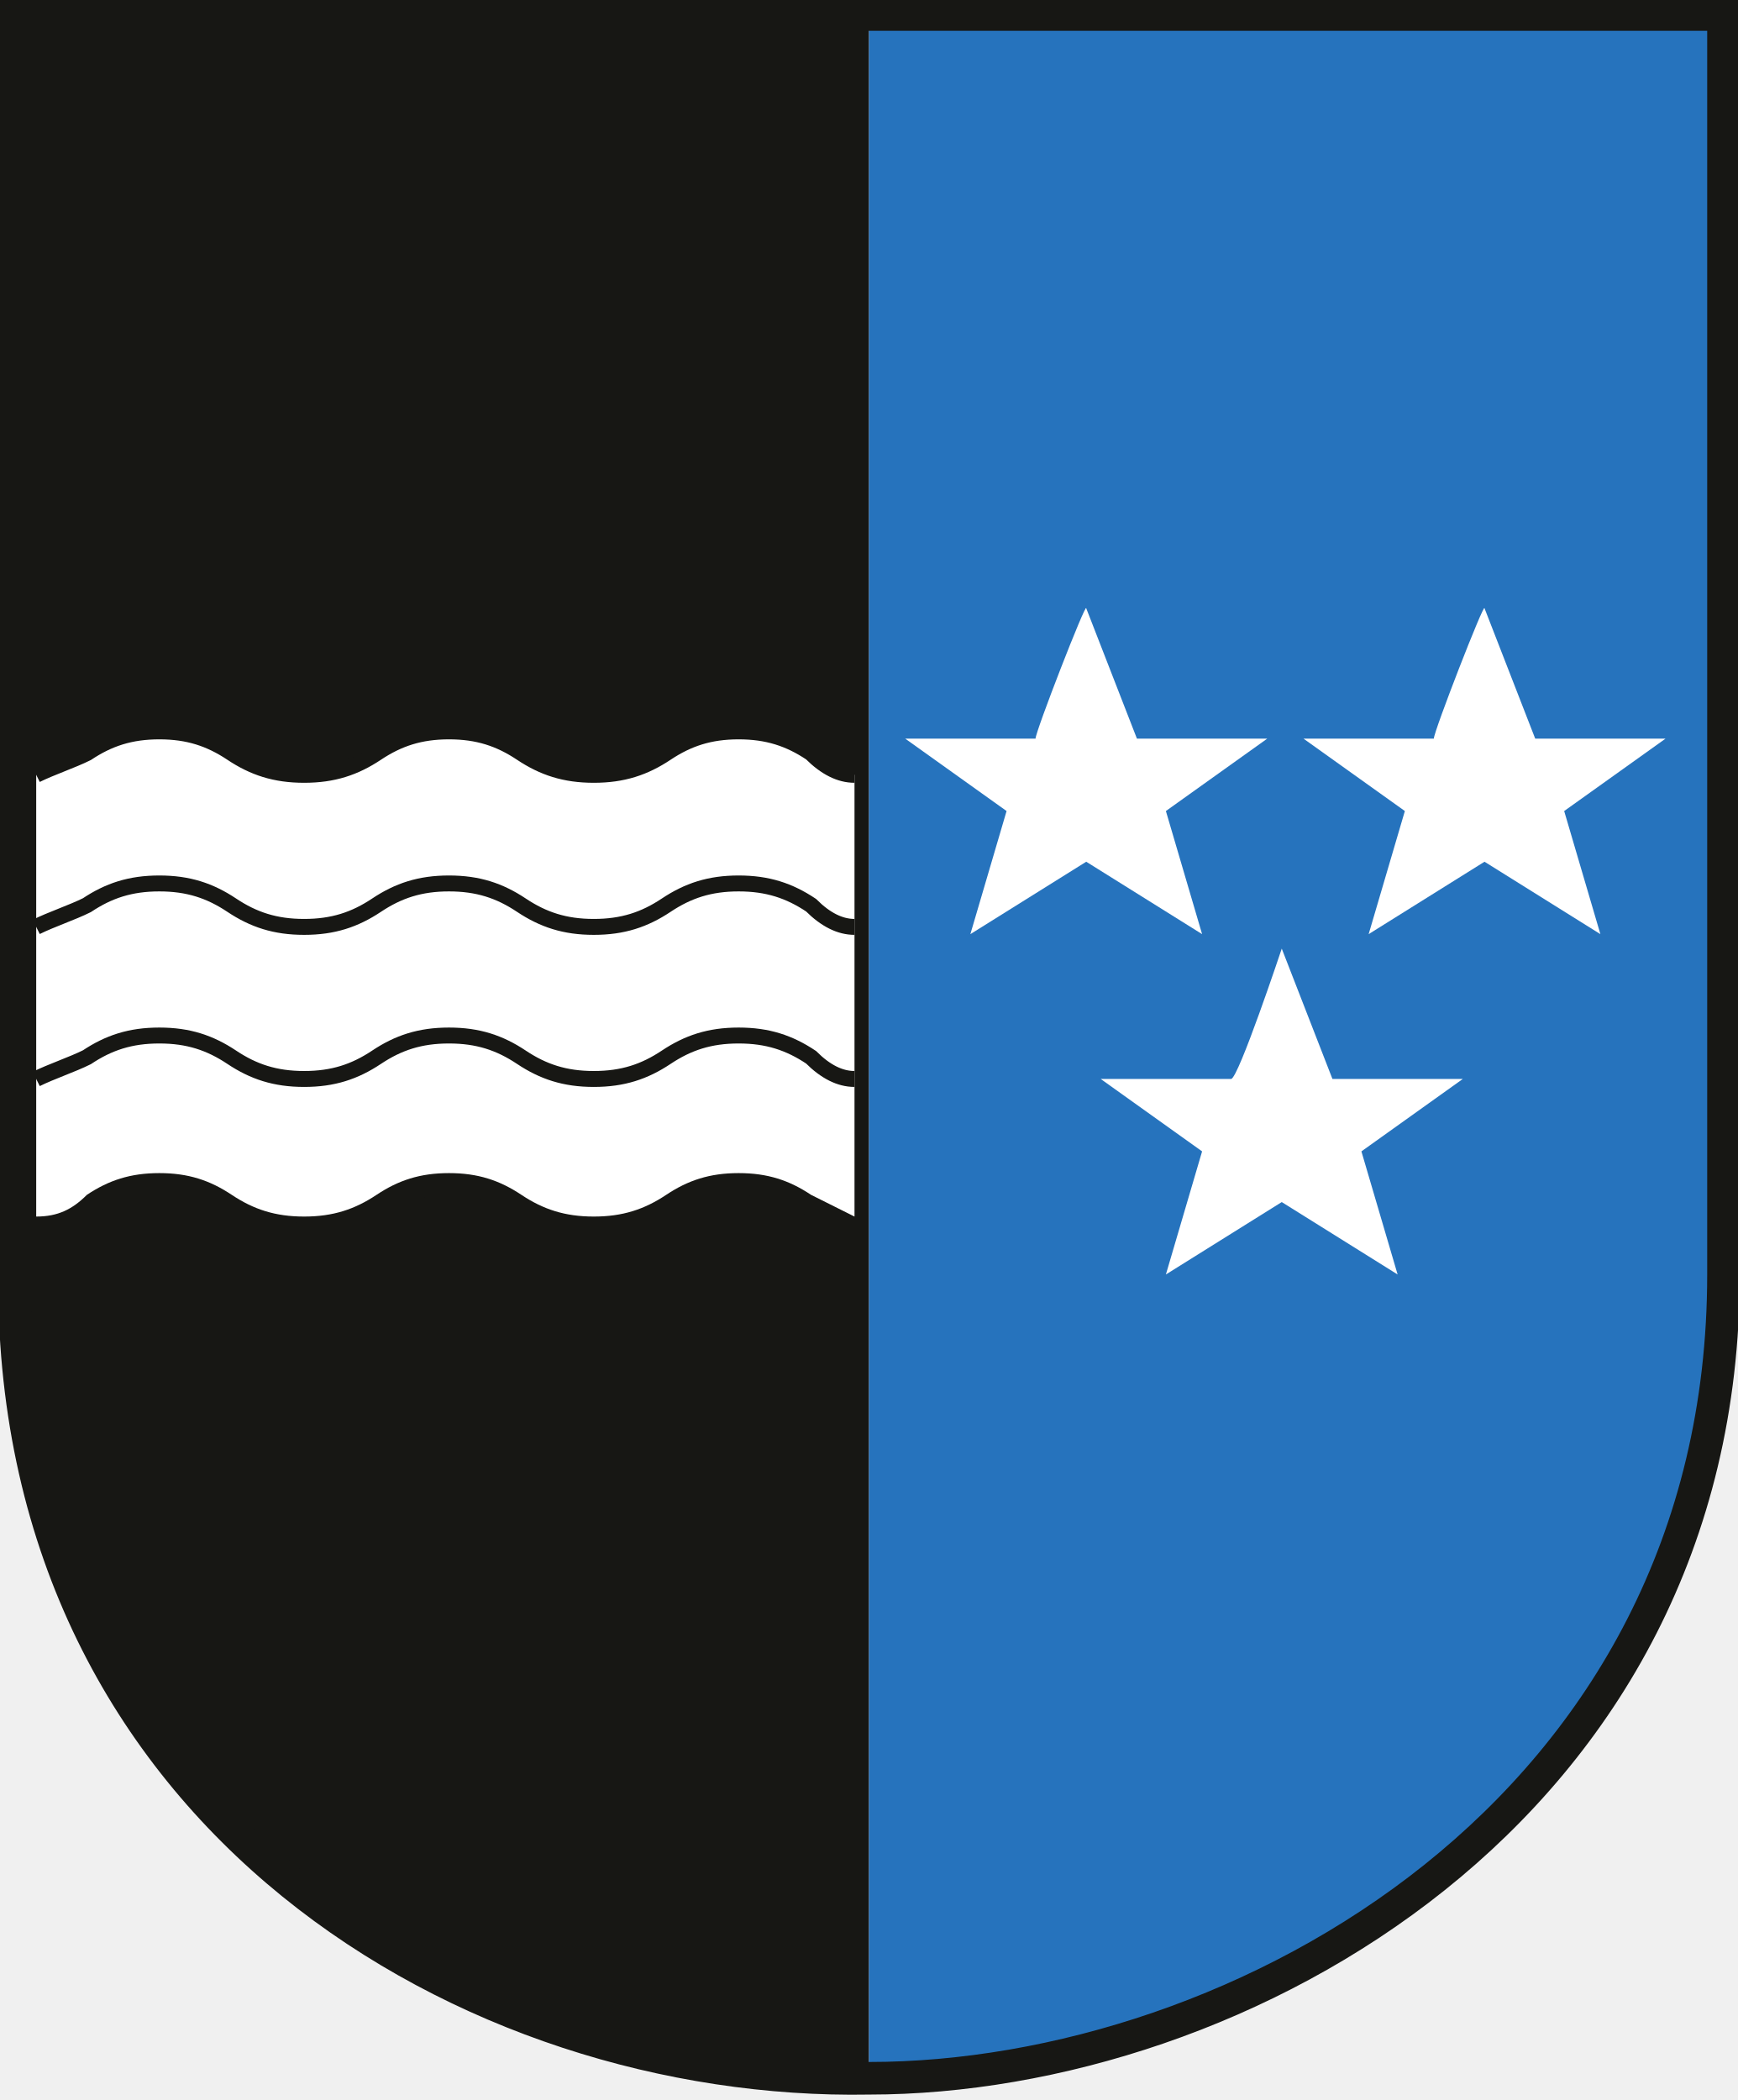
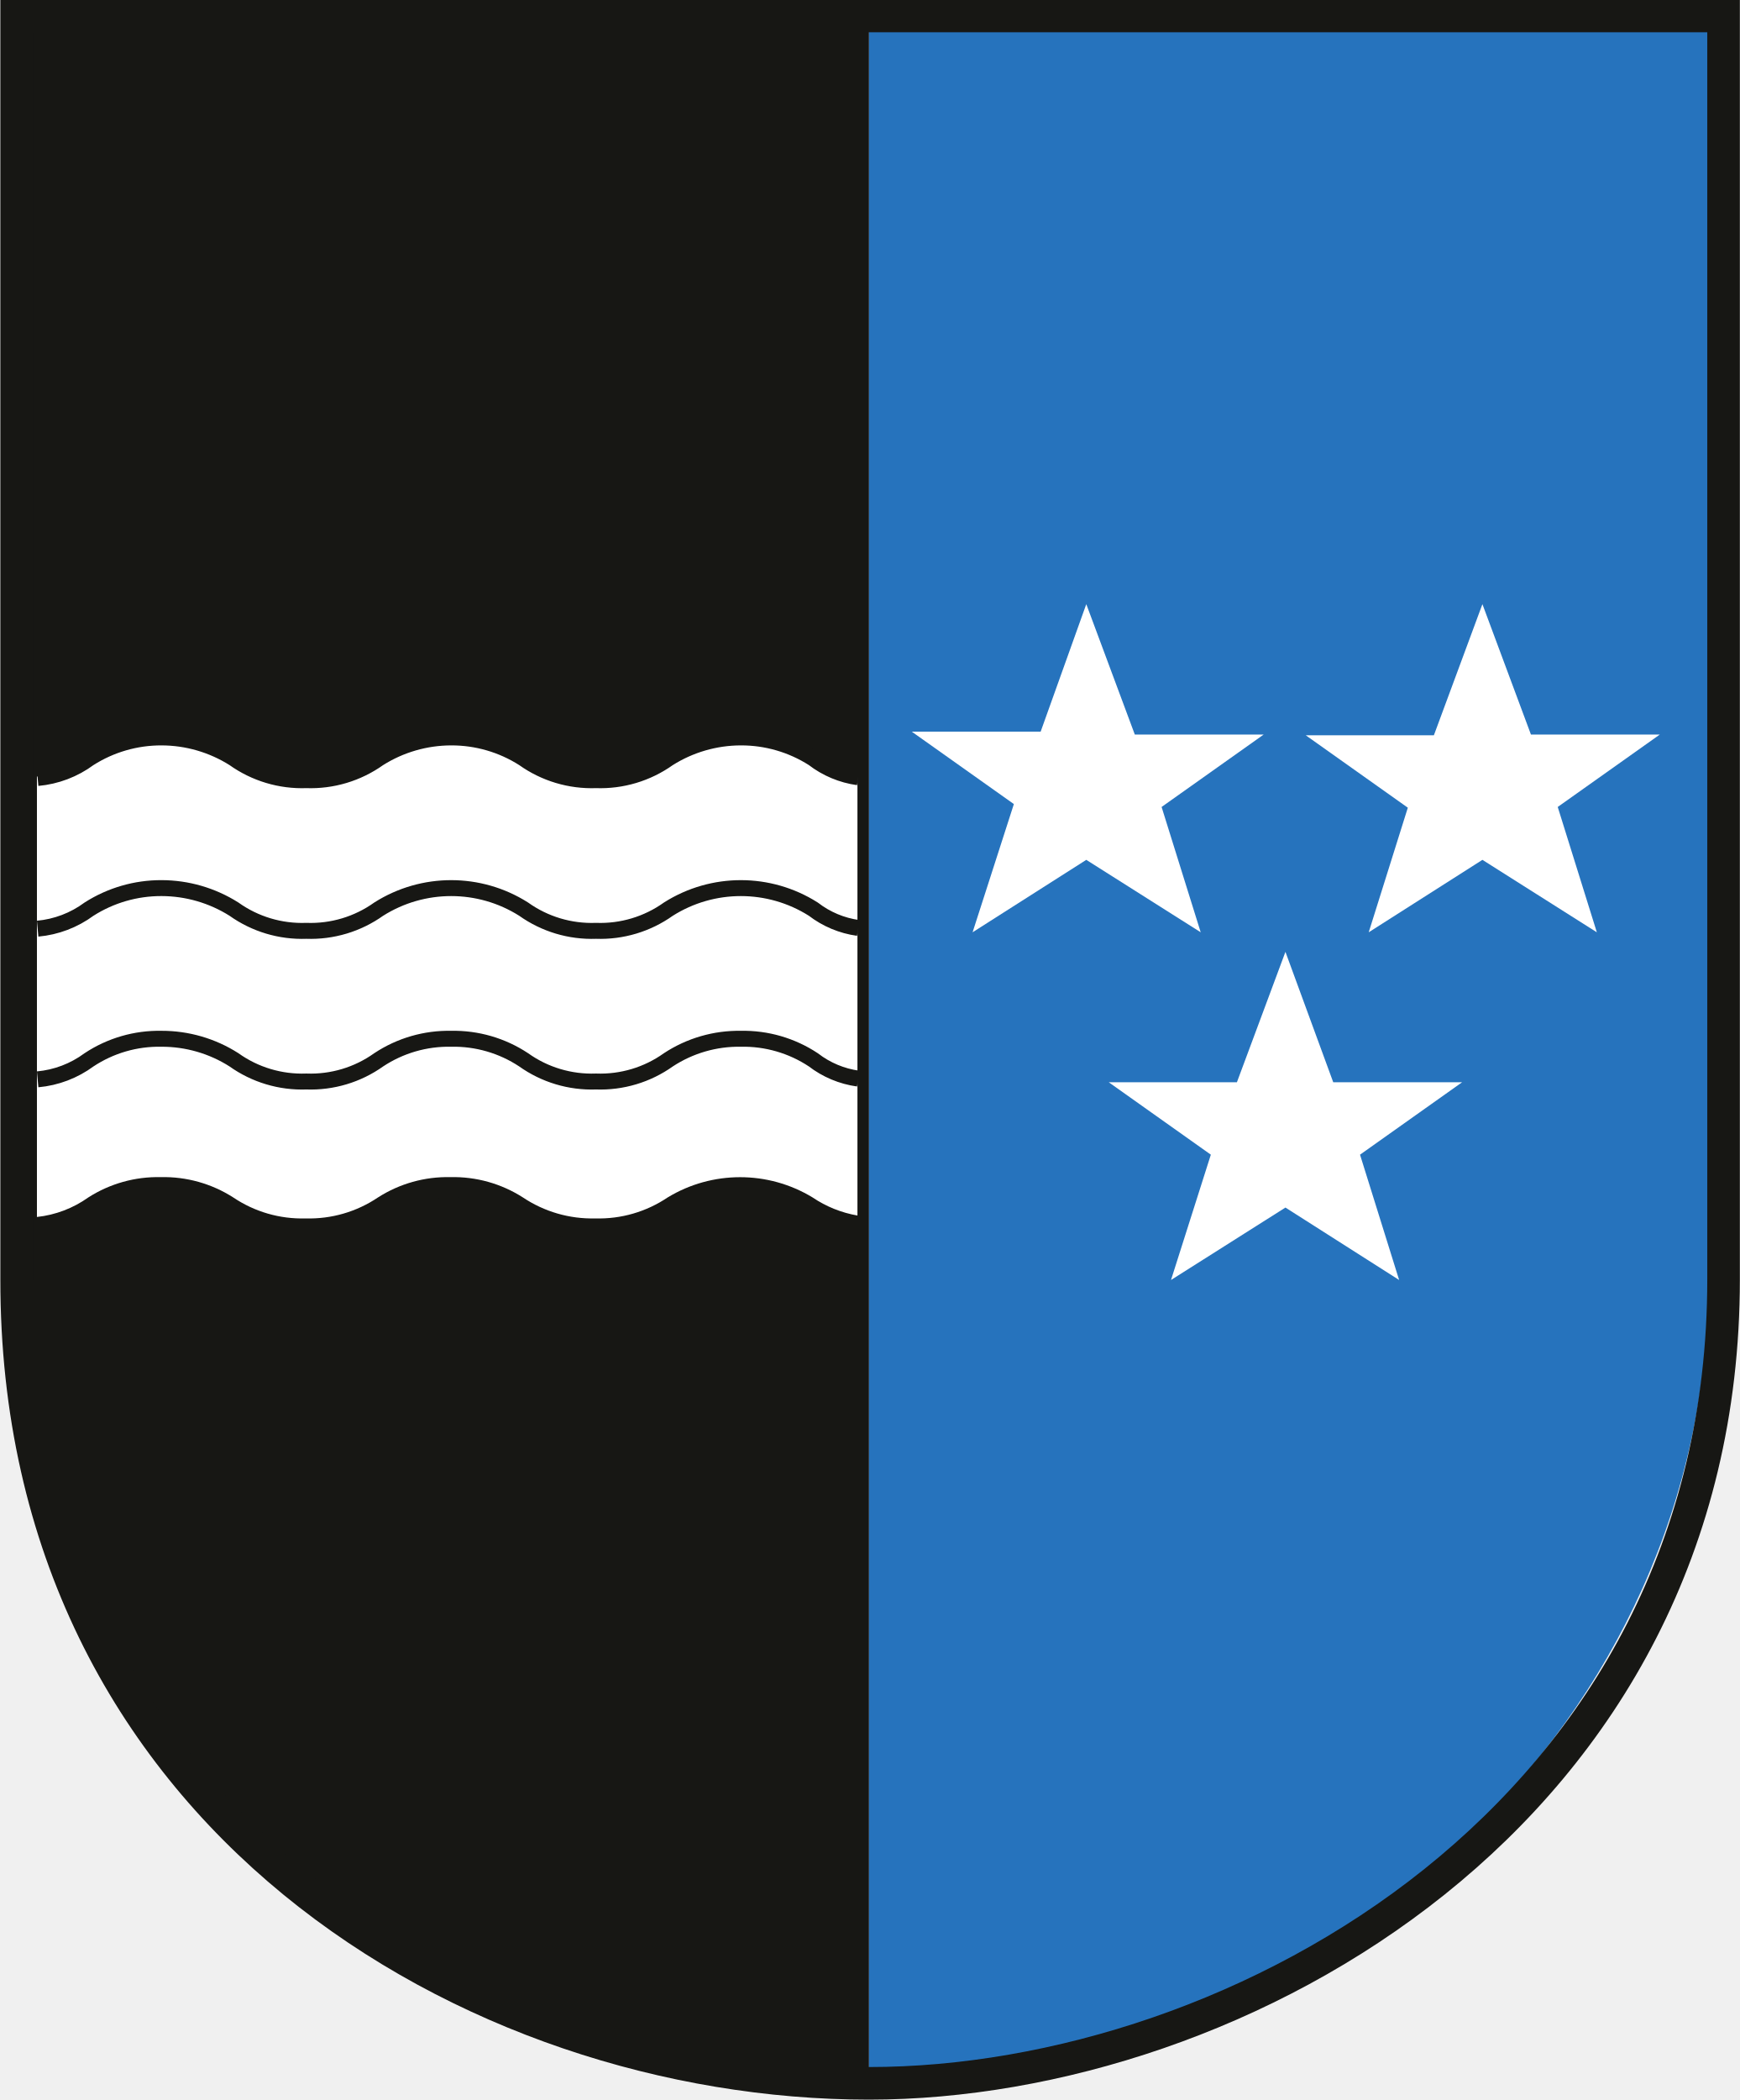
- <svg xmlns="http://www.w3.org/2000/svg" xmlns:xlink="http://www.w3.org/1999/xlink" version="1.1" id="Layer_1" x="0px" y="0px" viewBox="0 0 24 29" style="enable-background:new 0 0 24 29;" xml:space="preserve">
-   <style type="text/css">
- 	.st0{clip-path:url(#SVGID_2_);}
- 	.st1{fill:#171714;}
- 	.st2{fill:#FFFFFF;}
- 	.st3{fill:none;stroke:#171714;stroke-width:0.22;stroke-miterlimit:11.47;}
- 	.st4{fill:#2673BD;}
- 	.st5{fill:none;stroke:#171714;stroke-width:0.45;stroke-miterlimit:3.86;}
- </style>
-   <g>
-     <g>
-       <g>
-         <defs>
-           <rect id="SVGID_1_" width="24" height="29" />
-         </defs>
-         <clipPath id="SVGID_2_">
-           <use xlink:href="#SVGID_1_" style="overflow:visible;" />
-         </clipPath>
-         <g class="st0">
-           <path class="st1" d="M12,28.5V0.4H0.4V18c0,6,5.2,10.6,11.6,10.6V28.5z" />
-           <path class="st2" d="M0.5,16.8c0.3,0,0.5-0.1,0.7-0.3c0.3-0.2,0.6-0.3,1-0.3c0.4,0,0.7,0.1,1,0.3c0.3,0.2,0.6,0.3,1,0.3      c0.4,0,0.7-0.1,1-0.3c0.3-0.2,0.6-0.3,1-0.3c0.4,0,0.7,0.1,1,0.3c0.3,0.2,0.6,0.3,1,0.3c0.4,0,0.7-0.1,1-0.3      c0.3-0.2,0.6-0.3,1-0.3c0.4,0,0.7,0.1,1,0.3c0.2,0.1,0.4,0.2,0.6,0.3v-6.1c-0.2,0-0.4-0.1-0.6-0.3c-0.3-0.2-0.6-0.3-1-0.3      c-0.4,0-0.7,0.1-1,0.3c-0.3,0.2-0.6,0.3-1,0.3c-0.4,0-0.7-0.1-1-0.3c-0.3-0.2-0.6-0.3-1-0.3c-0.4,0-0.7,0.1-1,0.3      c-0.3,0.2-0.6,0.3-1,0.3c-0.4,0-0.7-0.1-1-0.3c-0.3-0.2-0.6-0.3-1-0.3c-0.4,0-0.7,0.1-1,0.3c-0.2,0.1-0.5,0.2-0.7,0.3L0.5,16.8z      " />
-           <path class="st3" d="M11.8,14.9c-0.2,0-0.4-0.1-0.6-0.3c-0.3-0.2-0.6-0.3-1-0.3c-0.4,0-0.7,0.1-1,0.3c-0.3,0.2-0.6,0.3-1,0.3      c-0.4,0-0.7-0.1-1-0.3c-0.3-0.2-0.6-0.3-1-0.3c-0.4,0-0.7,0.1-1,0.3c-0.3,0.2-0.6,0.3-1,0.3c-0.4,0-0.7-0.1-1-0.3      c-0.3-0.2-0.6-0.3-1-0.3c-0.4,0-0.7,0.1-1,0.3c-0.2,0.1-0.5,0.2-0.7,0.3 M11.8,12.8c-0.2,0-0.4-0.1-0.6-0.3      c-0.3-0.2-0.6-0.3-1-0.3c-0.4,0-0.7,0.1-1,0.3c-0.3,0.2-0.6,0.3-1,0.3c-0.4,0-0.7-0.1-1-0.3c-0.3-0.2-0.6-0.3-1-0.3      c-0.4,0-0.7,0.1-1,0.3c-0.3,0.2-0.6,0.3-1,0.3c-0.4,0-0.7-0.1-1-0.3c-0.3-0.2-0.6-0.3-1-0.3c-0.4,0-0.7,0.1-1,0.3      c-0.2,0.1-0.5,0.2-0.7,0.3 M0.5,17c0.3,0,0.5-0.1,0.7-0.3c0.3-0.2,0.6-0.3,1-0.3c0.4,0,0.7,0.1,1,0.3c0.3,0.2,0.6,0.3,1,0.3      c0.4,0,0.7-0.1,1-0.3c0.3-0.2,0.6-0.3,1-0.3c0.4,0,0.7,0.1,1,0.3c0.3,0.2,0.6,0.3,1,0.3c0.4,0,0.7-0.1,1-0.3      c0.3-0.2,0.6-0.3,1-0.3c0.4,0,0.7,0.1,1,0.3c0.2,0.1,0.4,0.2,0.6,0.3 M11.8,10.7c-0.2,0-0.4-0.1-0.6-0.3c-0.3-0.2-0.6-0.3-1-0.3      c-0.4,0-0.7,0.1-1,0.3c-0.3,0.2-0.6,0.3-1,0.3c-0.4,0-0.7-0.1-1-0.3c-0.3-0.2-0.6-0.3-1-0.3c-0.4,0-0.7,0.1-1,0.3      c-0.3,0.2-0.6,0.3-1,0.3c-0.4,0-0.7-0.1-1-0.3c-0.3-0.2-0.6-0.3-1-0.3c-0.4,0-0.7,0.1-1,0.3c-0.2,0.1-0.5,0.2-0.7,0.3" />
-           <path class="st4" d="M12,28.6c6.4,0,11.6-4.9,11.6-10.9V0.4H12V28.6z" />
-         </g>
-       </g>
-       <path class="st2" d="M20.5,8.4l0.7,1.8h1.8l-1.4,1l0.5,1.7l-1.6-1l-1.6,1l0.5-1.7l-1.4-1h1.8C19.8,10.1,20.5,8.3,20.5,8.4z     M15,8.4l0.7,1.8h1.8l-1.4,1l0.5,1.7l-1.6-1l-1.6,1l0.5-1.7l-1.4-1h1.8C14.3,10.1,15,8.3,15,8.4z M17.7,13.1l0.7,1.8h1.8l-1.4,1    l0.5,1.7l-1.6-1l-1.6,1l0.5-1.7l-1.4-1h1.8C17.1,14.9,17.7,13.1,17.7,13.1z" />
-       <path class="st5" d="M0.2,17.7V0.2h23.6v17.4c0,7.4-6.7,11.1-11.8,11.1C6.5,28.8,0.2,25.1,0.2,17.7z" />
-     </g>
+ <svg xmlns="http://www.w3.org/2000/svg" viewBox="0 0 24.02 28.99">
+   <defs>
+     <clipPath id="a" transform="translate(0 -0.01)">
+       <rect width="24.03" height="29" fill="none" />
+     </clipPath>
+   </defs>
+   <g clip-path="url(#a)">
+     <path d="M12,28.48V.4H.41V18C.41,24,5.6,28.62,12,28.62Z" transform="translate(0 -0.01)" fill="#171714" />
+     <path d="M.51,16.81a1.5,1.5,0,0,0,.71-.27,1.78,1.78,0,0,1,1-.28,1.78,1.78,0,0,1,1,.28,1.7,1.7,0,0,0,1,.29,1.7,1.7,0,0,0,1-.29,1.78,1.78,0,0,1,1-.28,1.78,1.78,0,0,1,1,.28,1.72,1.72,0,0,0,1,.29,1.7,1.7,0,0,0,1-.29,1.93,1.93,0,0,1,2,0,1.59,1.59,0,0,0,.62.25V10.72a1.59,1.59,0,0,1-.62-.25,1.7,1.7,0,0,0-1-.29,1.72,1.72,0,0,0-1,.29,1.93,1.93,0,0,1-2,0,1.7,1.7,0,0,0-1-.29,1.72,1.72,0,0,0-1,.29,1.78,1.78,0,0,1-1,.28,1.78,1.78,0,0,1-1-.28,1.79,1.79,0,0,0-1-.29,1.7,1.7,0,0,0-1,.29,1.53,1.53,0,0,1-.71.26Z" transform="translate(0 -0.01)" fill="#fff" />
+     <path d="M11.85,14.9a1.31,1.31,0,0,1-.62-.26,1.75,1.75,0,0,0-1-.29,1.77,1.77,0,0,0-1,.29,1.62,1.62,0,0,1-1,.3,1.62,1.62,0,0,1-1-.3,1.75,1.75,0,0,0-1-.29,1.75,1.75,0,0,0-1,.29,1.62,1.62,0,0,1-1,.3,1.62,1.62,0,0,1-1-.3,1.85,1.85,0,0,0-1-.29,1.75,1.75,0,0,0-1,.29,1.41,1.41,0,0,1-.71.27m11.33-2.09a1.31,1.31,0,0,1-.62-.26,1.87,1.87,0,0,0-2,0,1.62,1.62,0,0,1-1,.3,1.62,1.62,0,0,1-1-.3,1.87,1.87,0,0,0-2,0,1.62,1.62,0,0,1-1,.3,1.62,1.62,0,0,1-1-.3,1.88,1.88,0,0,0-1-.29,1.85,1.85,0,0,0-1,.29,1.41,1.41,0,0,1-.71.27M.52,17a1.42,1.42,0,0,0,.71-.28,1.85,1.85,0,0,1,1-.29,1.88,1.88,0,0,1,1,.29,1.62,1.62,0,0,0,1,.3,1.62,1.62,0,0,0,1-.3,1.88,1.88,0,0,1,1-.29,1.85,1.85,0,0,1,1,.29,1.62,1.62,0,0,0,1,.3,1.62,1.62,0,0,0,1-.3,1.88,1.88,0,0,1,1-.29,1.85,1.85,0,0,1,1,.29,1.31,1.31,0,0,0,.62.26m0-6.24a1.31,1.31,0,0,1-.62-.26,1.85,1.85,0,0,0-1-.29,1.88,1.88,0,0,0-1,.29,1.62,1.62,0,0,1-1,.3,1.62,1.62,0,0,1-1-.3,1.85,1.85,0,0,0-1-.29,1.88,1.88,0,0,0-1,.29,1.62,1.62,0,0,1-1,.3,1.62,1.62,0,0,1-1-.3,1.88,1.88,0,0,0-1-.29,1.85,1.85,0,0,0-1,.29,1.41,1.41,0,0,1-.71.27" transform="translate(0 -0.01)" fill="none" stroke="#171714" stroke-miterlimit="11.47" stroke-width="0.22" />
+     <path d="M12,28.62c6.4,0,11.59-4.9,11.59-10.94V.45H12Z" transform="translate(0 -0.01)" fill="#2673bd" />
  </g>
+   <path d="M20.47,8.35l.67,1.8h1.78l-1.41,1,.54,1.73-1.58-1-1.57,1,.54-1.72-1.41-1H19.8ZM15,8.35l.67,1.8h1.78l-1.41,1,.54,1.73-1.58-1-1.57,1L14,11.11l-1.41-1h1.78Zm2.75,4.8.66,1.8h1.78l-1.41,1,.54,1.73-1.57-1-1.58,1,.55-1.73-1.41-1h1.77Z" transform="translate(0 -0.01)" fill="#fff" />
+   <path d="M.23,17.67V.23H23.8V17.67c0,7.38-6.71,11.1-11.8,11.1C6.52,28.77.22,25.06.23,17.67Z" transform="translate(0 -0.01)" fill="none" stroke="#171714" stroke-miterlimit="3.86" stroke-width="0.45" />
</svg>
